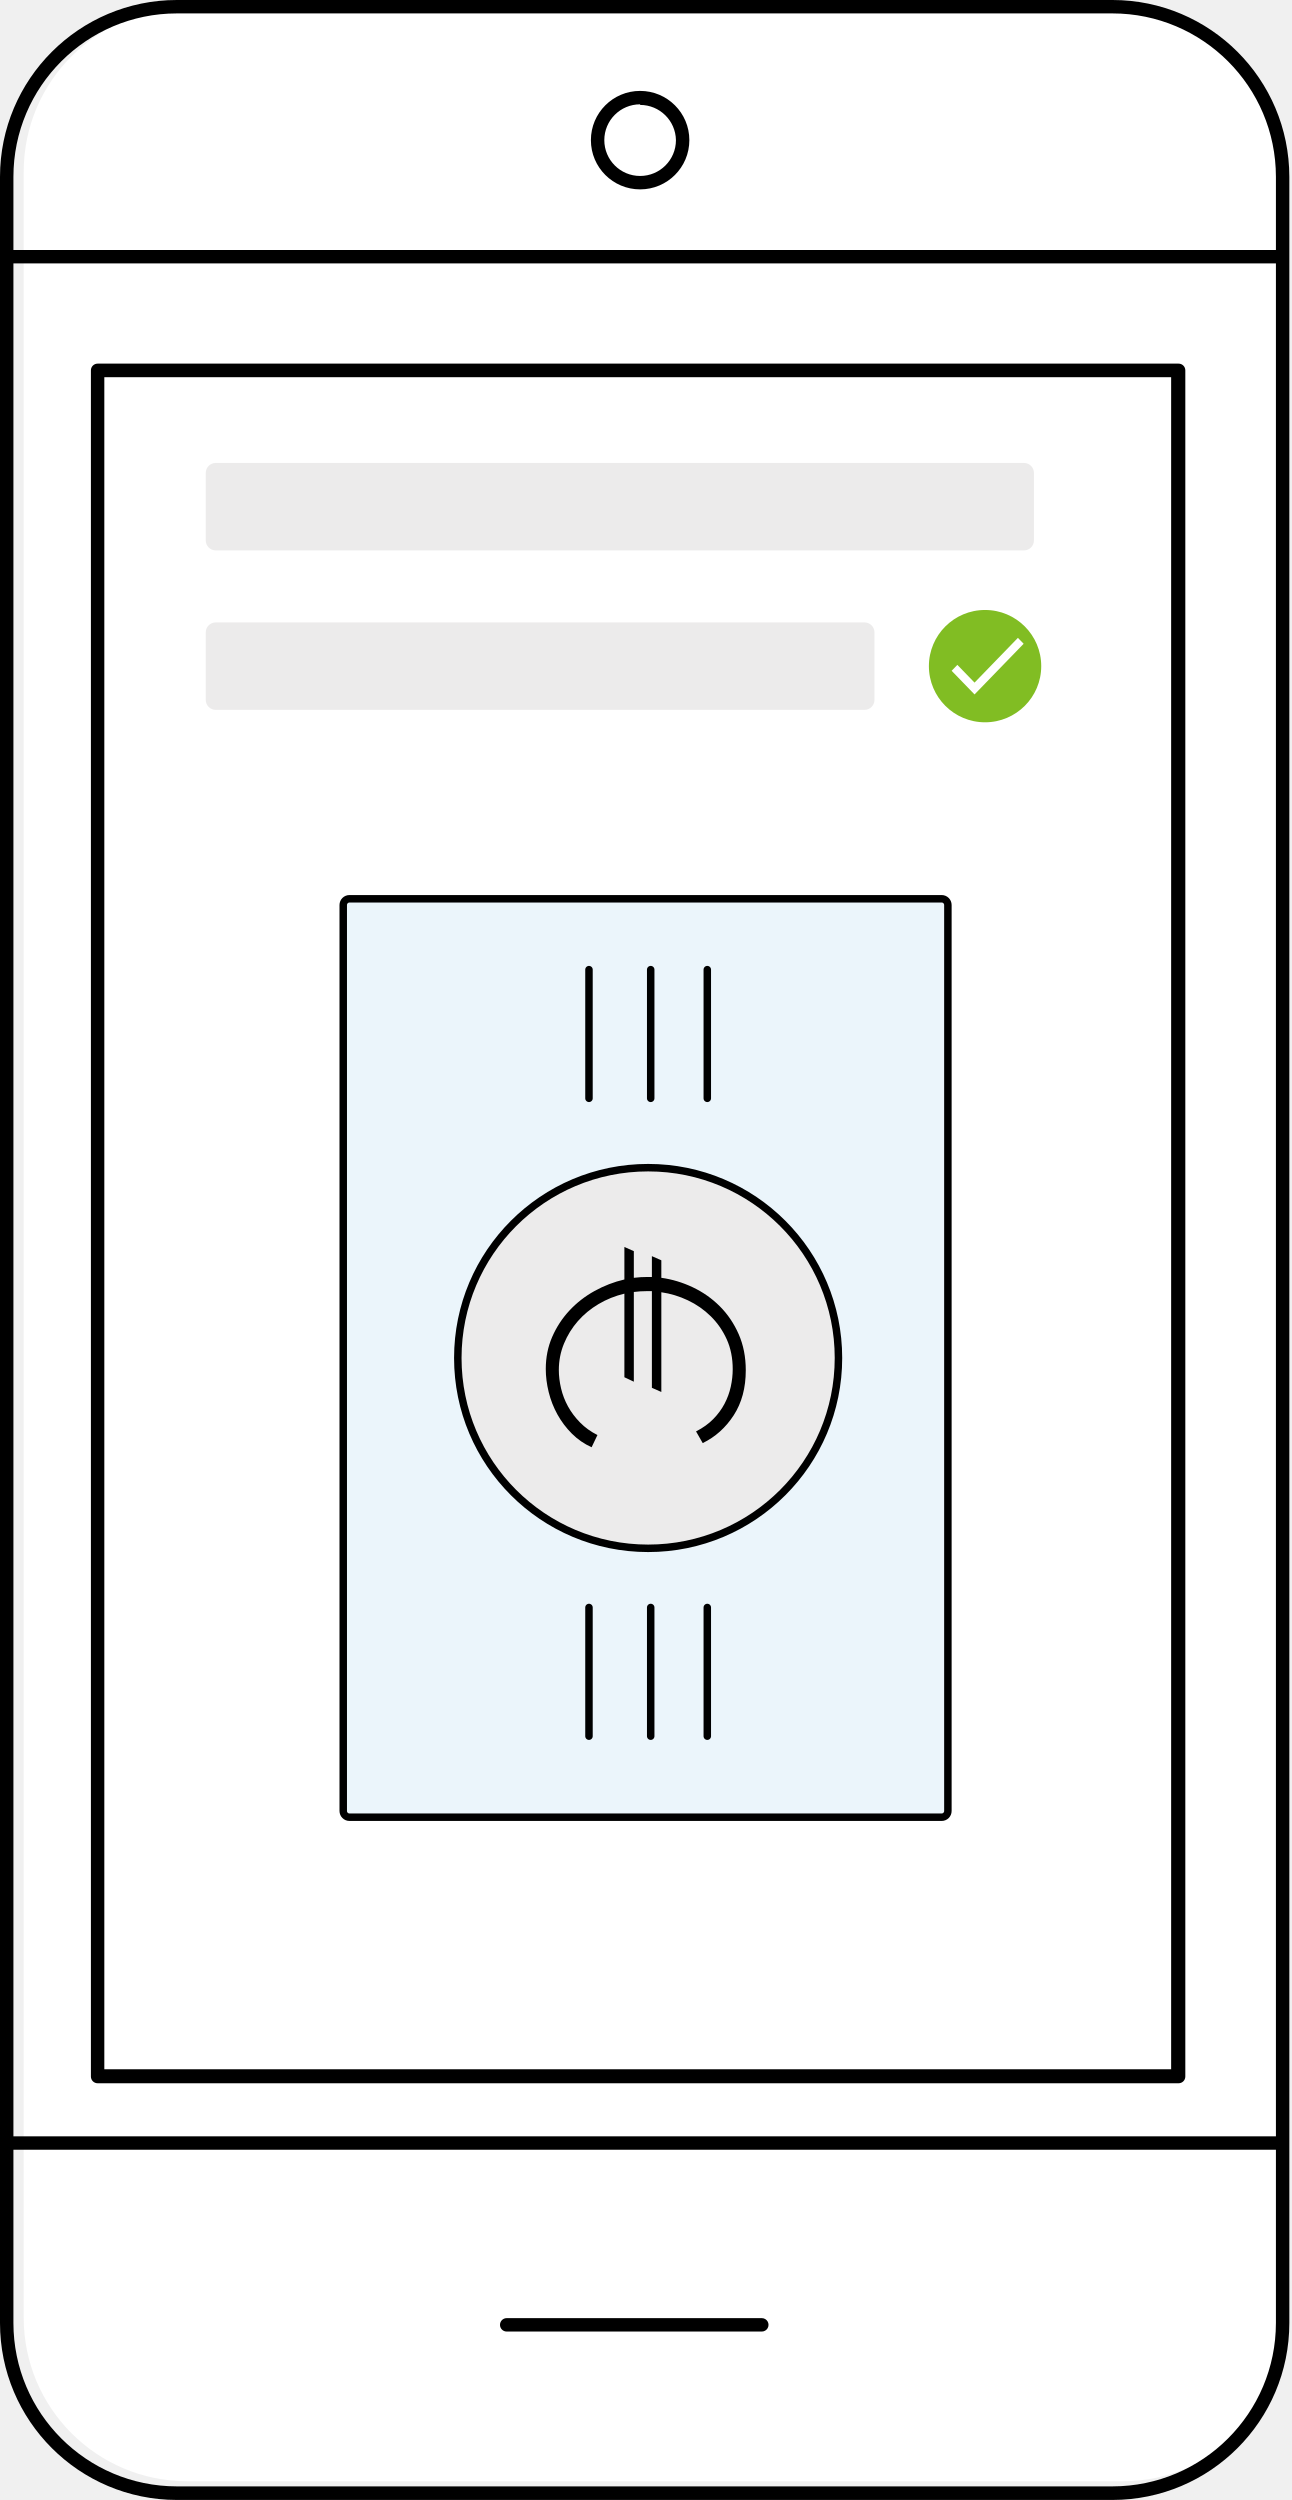
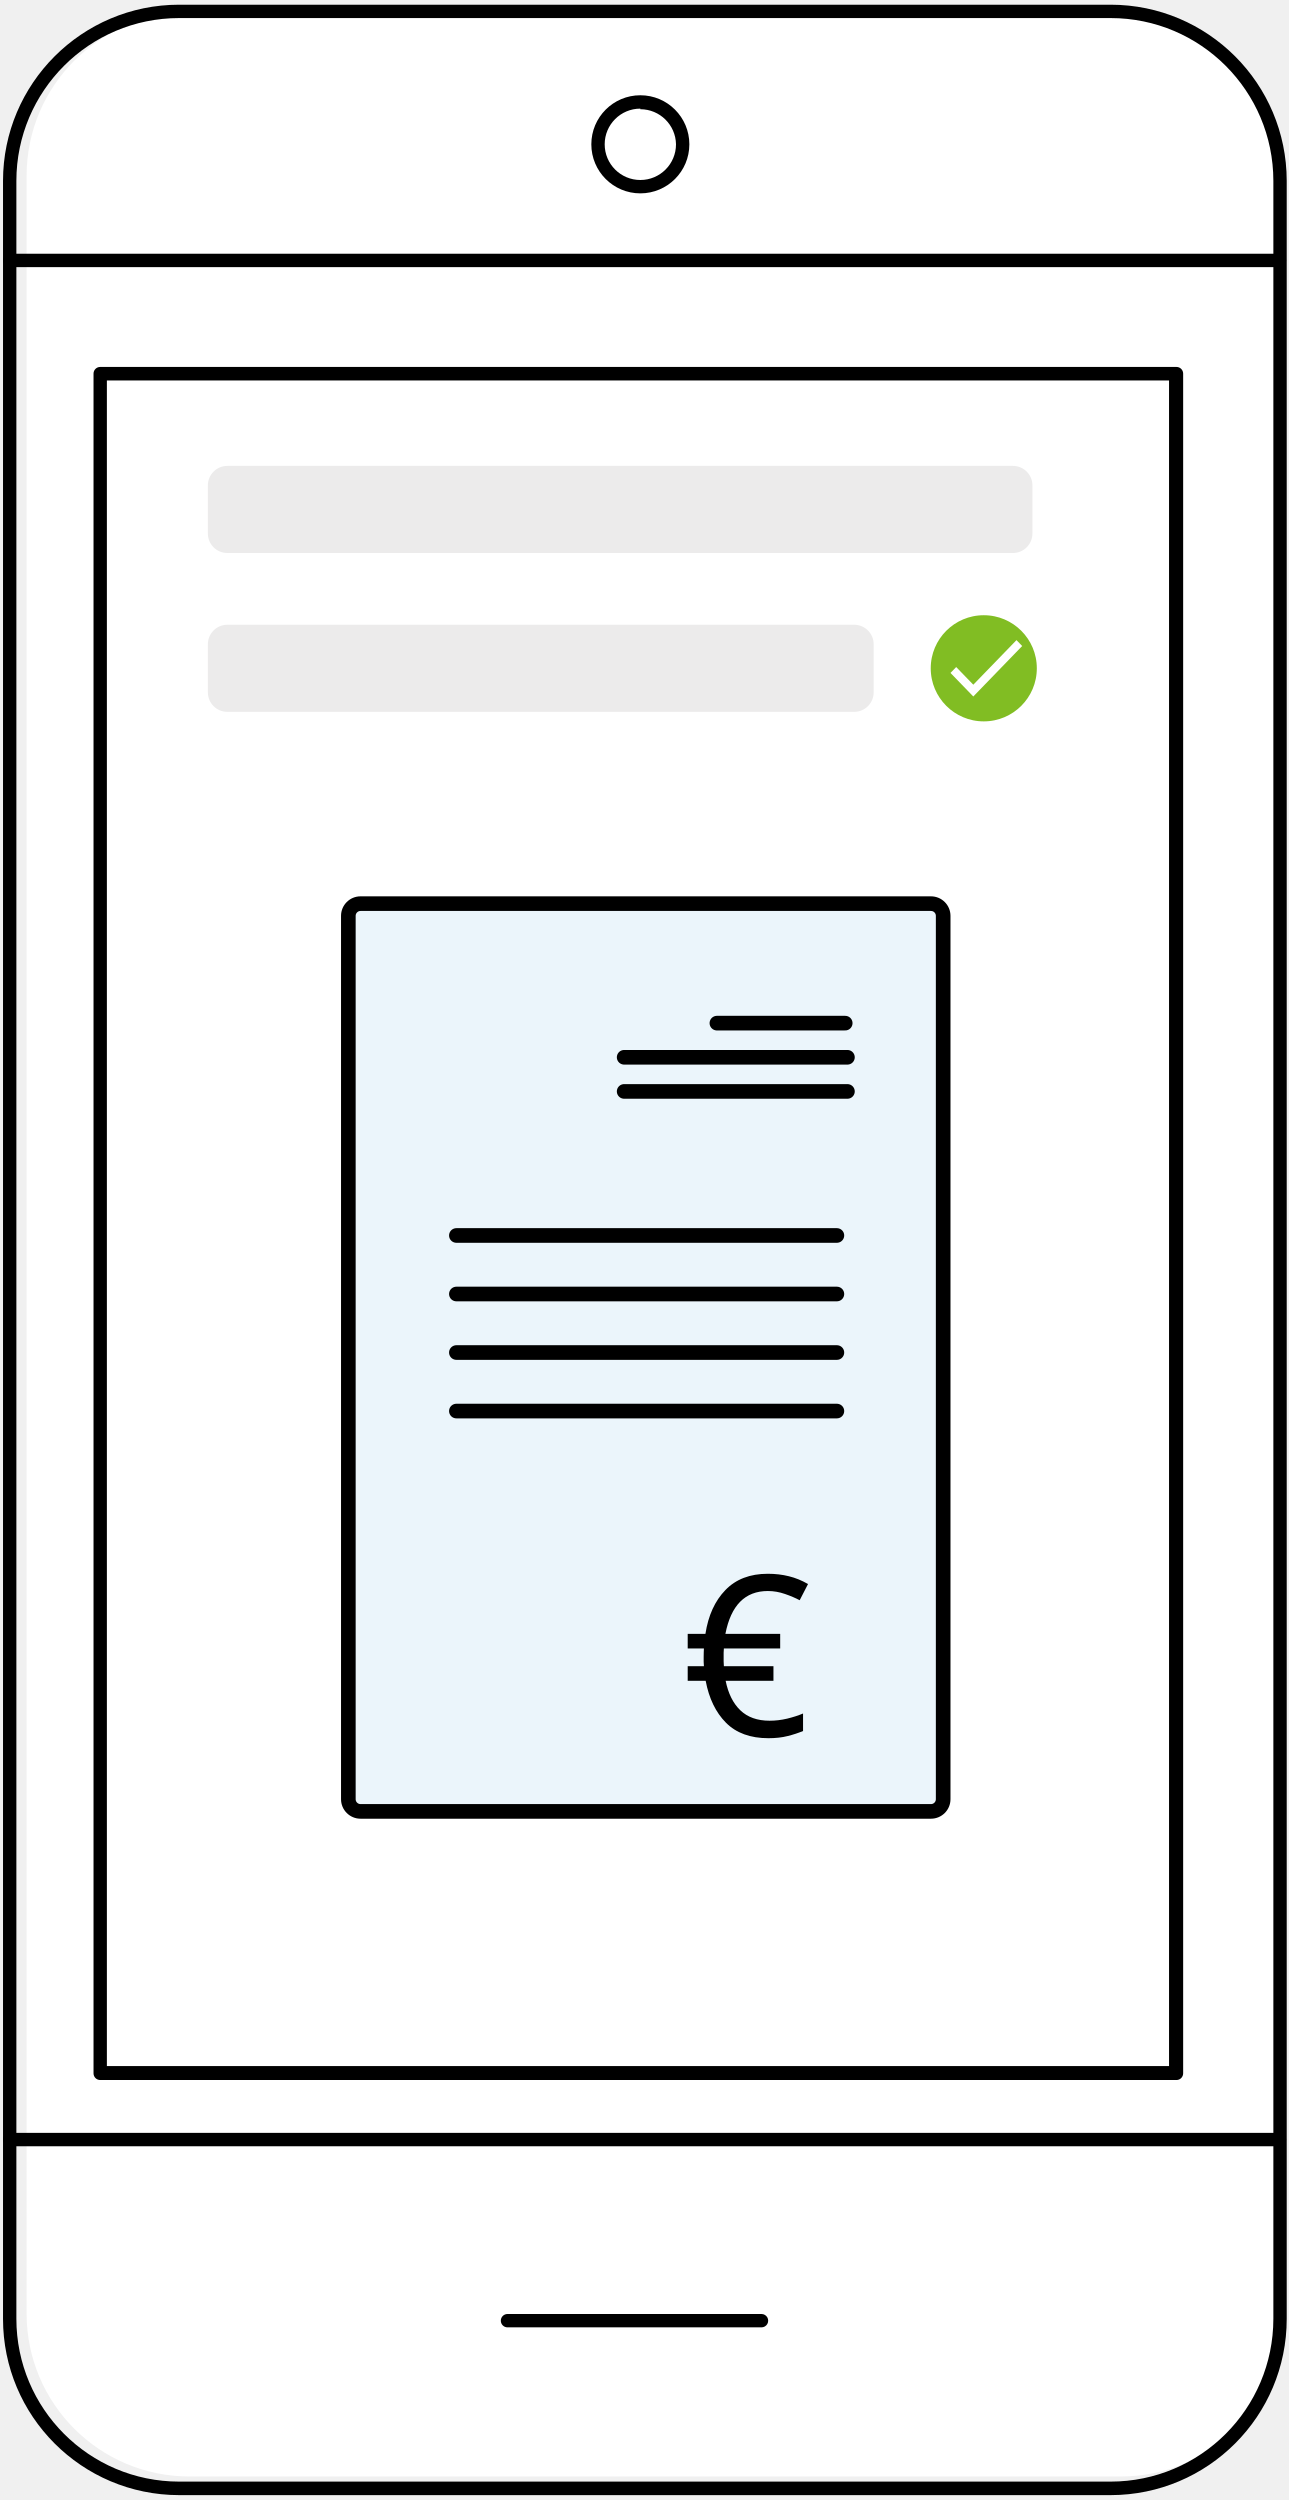
- <svg xmlns="http://www.w3.org/2000/svg" xmlns:xlink="http://www.w3.org/1999/xlink" width="518px" height="1003px" viewBox="0 0 518 1003" version="1.1">
+ <svg xmlns="http://www.w3.org/2000/svg" xmlns:xlink="http://www.w3.org/1999/xlink" width="251px" height="487px" viewBox="0 0 251 487" version="1.1">
  <defs>
-     <rect id="path-1" x="0" y="0" width="245.586" height="371.474" rx="4" />
-     <mask id="mask-2" maskContentUnits="userSpaceOnUse" maskUnits="objectBoundingBox" x="0" y="0" width="245.586" height="371.474" fill="white">
+     <rect id="path-1" x="0" y="0" width="118.721" height="179.679" rx="3.8" />
+     <mask id="mask-2" maskContentUnits="userSpaceOnUse" maskUnits="objectBoundingBox" x="0" y="0" width="118.721" height="179.679" fill="white">
      <use xlink:href="#path-1" />
    </mask>
  </defs>
  <g id="Symbols" stroke="none" stroke-width="1" fill="none" fill-rule="evenodd">
-     <g id="smartphone-2">
-       <g id="smartphoneFichier-18-Copy-11">
-         <g id="smartphoneFichier-18">
-           <g id="9bd80a80-a90c-4d69-8f80-a3751340f9a5">
-             <g id="5bb1948c-3dda-4bf7-8d60-b466f3a91d19">
-               <g id="81d76407-8e5a-456d-9b55-a97a6cd9d2fb">
-                 <g id="24aa2961-fda4-4933-a3f5-e76f82f8e56f">
-                   <path d="M75.055,3.318 C38.868,3.352 9.542,32.685 9.508,68.879 L9.508,929.913 C9.542,966.107 38.868,995.44 75.055,995.473 L450.48,995.473 C486.667,995.44 515.993,966.107 516.027,929.913 L516.027,68.879 C515.993,32.685 486.667,3.352 450.48,3.318 L75.055,3.318 Z" id="Shape-Copy-5" fill="#FFFFFF" />
-                   <path d="M514.345,105.68 L2.69,105.68 C1.205,105.68 1.81962599e-16,104.475 0,102.989 C-1.81962599e-16,101.503 1.205,100.298 2.69,100.298 L514.345,100.298 C515.831,100.298 517.036,101.503 517.036,102.989 C517.036,104.475 515.831,105.68 514.345,105.68 L514.345,105.68 Z" id="Shape" fill="#000000" />
-                   <path d="M514.345,862.474 L2.69,862.474 C1.205,862.474 1.81962599e-16,861.269 0,859.783 C-1.81962599e-16,858.297 1.205,857.092 2.69,857.092 L514.345,857.092 C515.831,857.092 517.036,858.297 517.036,859.783 C517.036,861.269 515.831,862.474 514.345,862.474 L514.345,862.474 Z" id="Shape" fill="#000000" />
-                   <path d="M305.642,935.418 L203.286,935.418 C201.801,935.418 200.596,934.213 200.596,932.727 C200.596,931.241 201.801,930.036 203.286,930.036 L305.642,930.036 C306.603,930.036 307.491,930.549 307.972,931.382 C308.452,932.214 308.452,933.24 307.972,934.072 C307.491,934.905 306.603,935.418 305.642,935.418 L305.642,935.418 Z" id="Shape" fill="#000000" />
-                   <path d="M446.353,1002.98 L70.927,1002.98 C31.745,1002.946 -1.45342298e-05,971.167 0,931.976 L0,70.942 C0.034,31.776 31.769,0.034 70.927,0 L446.353,0 C485.511,0.034 517.247,31.776 517.28,70.942 L517.28,931.976 C517.28,971.167 485.535,1002.946 446.353,1002.98 Z M70.927,5.382 C34.741,5.416 5.414,34.748 5.381,70.942 L5.381,931.976 C5.414,968.171 34.741,997.503 70.927,997.537 L446.353,997.537 C482.539,997.503 511.866,968.171 511.9,931.976 L511.9,70.942 C511.866,34.748 482.539,5.416 446.353,5.382 L70.927,5.382 Z" id="Shape" fill="#000000" />
-                   <path d="M256.818,75.98 C245.91,75.98 237.068,67.136 237.068,56.226 C237.068,45.316 245.91,36.472 256.818,36.472 C267.725,36.472 276.567,45.316 276.567,56.226 C276.567,67.136 267.725,75.98 256.818,75.98 L256.818,75.98 Z M256.818,41.854 C248.882,41.854 242.449,48.288 242.449,56.226 C242.449,64.163 248.882,70.598 256.818,70.598 C264.753,70.598 271.187,64.163 271.187,56.226 C271.053,48.384 264.659,42.097 256.818,42.098 L256.818,41.854 Z" id="Shape" fill="#000000" />
-                   <path d="M472.858,835.804 L39.162,835.804 C38.449,835.804 37.765,835.52 37.26,835.016 C36.755,834.511 36.472,833.827 36.472,833.113 L36.472,148.579 C36.472,147.093 37.677,145.888 39.162,145.888 L472.858,145.888 C474.344,145.888 475.549,147.093 475.549,148.579 L475.549,833.113 C475.549,834.599 474.344,835.804 472.858,835.804 L472.858,835.804 Z M41.853,830.177 L469.862,830.177 L469.862,151.331 L41.853,151.331 L41.853,830.177 Z" id="Shape" fill="#000000" />
+     <g id="Rembourssement" transform="translate(-175, -46)">
+       <g id="Group-2">
+         <g id="Group-21">
+           <g id="smartphoneFichier-18-Copy-11" transform="translate(175.5878, 46.91622)">
+             <g id="smartphoneFichier-18" transform="translate(0, -0)">
+               <g id="9bd80a80-a90c-4d69-8f80-a3751340f9a5">
+                 <g id="5bb1948c-3dda-4bf7-8d60-b466f3a91d19">
+                   <g id="81d76407-8e5a-456d-9b55-a97a6cd9d2fb">
+                     <g id="24aa2961-fda4-4933-a3f5-e76f82f8e56f">
+                       <path d="M36.283,1.605 C18.79,1.621 4.613,15.809 4.596,33.316 L4.596,449.792 C4.613,467.298 18.79,481.486 36.283,481.503 L217.772,481.503 C235.265,481.486 249.442,467.298 249.458,449.792 L249.458,33.316 C249.442,15.809 235.265,1.621 217.772,1.605 L36.283,1.605 Z" id="Shape-Copy-5" fill="#FFFFFF" />
+                       <path d="M248.645,51.117 L1.301,51.117 C0.582,51.117 8.79645768e-17,50.534 0,49.815 C-8.79645768e-17,49.096 0.582,48.513 1.301,48.513 L248.645,48.513 C249.364,48.513 249.946,49.096 249.946,49.815 C249.946,50.534 249.364,51.117 248.645,51.117 L248.645,51.117 Z" id="Shape" fill="#000000" />
+                       <path d="M248.645,417.172 L1.301,417.172 C0.582,417.172 8.79645768e-17,416.589 0,415.87 C-8.79645768e-17,415.152 0.582,414.569 1.301,414.569 L248.645,414.569 C249.364,414.569 249.946,415.152 249.946,415.87 C249.946,416.589 249.364,417.172 248.645,417.172 L248.645,417.172 Z" id="Shape" fill="#000000" />
+                       <path d="M147.754,452.454 L98.273,452.454 C97.555,452.454 96.972,451.872 96.972,451.153 C96.972,450.434 97.555,449.851 98.273,449.851 L147.754,449.851 C148.218,449.851 148.648,450.099 148.88,450.502 C149.112,450.905 149.112,451.401 148.88,451.804 C148.648,452.206 148.218,452.454 147.754,452.454 L147.754,452.454 Z" id="Shape" fill="#000000" />
+                       <path d="M215.776,485.134 L34.288,485.134 C15.346,485.117 -7.02615469e-06,469.746 0,450.79 L0,34.314 C0.016,15.37 15.358,0.016 34.288,0 L215.776,0 C234.706,0.016 250.048,15.37 250.064,34.314 L250.064,450.79 C250.064,469.746 234.718,485.117 215.776,485.134 Z M34.288,2.603 C16.794,2.619 2.617,16.807 2.601,34.314 L2.601,450.79 C2.617,468.297 16.794,482.485 34.288,482.501 L215.776,482.501 C233.27,482.485 247.447,468.297 247.463,450.79 L247.463,34.314 C247.447,16.807 233.27,2.619 215.776,2.603 L34.288,2.603 Z" id="Shape" fill="#000000" />
+                       <path d="M124.151,36.751 C118.878,36.751 114.604,32.473 114.604,27.196 C114.604,21.919 118.878,17.641 124.151,17.641 C129.424,17.641 133.698,21.919 133.698,27.196 C133.698,32.473 129.424,36.751 124.151,36.751 L124.151,36.751 Z M124.151,20.244 C120.315,20.244 117.205,23.357 117.205,27.196 C117.205,31.035 120.315,34.148 124.151,34.148 C127.987,34.148 131.097,31.035 131.097,27.196 C131.033,23.403 127.942,20.362 124.151,20.363 L124.151,20.244 Z" id="Shape" fill="#000000" />
+                       <path d="M228.59,404.272 L18.932,404.272 C18.587,404.272 18.256,404.135 18.012,403.891 C17.768,403.646 17.631,403.315 17.631,402.97 L17.631,71.866 C17.631,71.148 18.214,70.565 18.932,70.565 L228.59,70.565 C229.308,70.565 229.89,71.148 229.89,71.866 L229.89,402.97 C229.89,403.689 229.308,404.272 228.59,404.272 L228.59,404.272 Z M20.232,401.55 L227.141,401.55 L227.141,73.198 L20.232,73.198 L20.232,401.55 Z" id="Shape" fill="#000000" />
+                     </g>
+                     <rect id="Rectangle-13" fill="#ECEBEB" x="39.906" y="89.84" width="160.623" height="16.97" rx="3.8" />
+                     <rect id="Rectangle-13-Copy" fill="#ECEBEB" x="39.906" y="120.784" width="129.696" height="16.97" rx="3.8" />
+                     <ellipse id="Oval-6-Copy-8" stroke="#FFFFFF" stroke-width="2.28" fill="#81BD23" cx="191.052" cy="129.269" rx="11.473" ry="11.48" />
+                     <polygon id="Shape-Copy-17" fill="#FFFFFF" points="189.011 132.465 185.678 129.023 184.567 130.171 189.011 134.759 198.534 124.926 197.423 123.779" />
+                   </g>
                </g>
-                 <rect id="Rectangle-13" fill="#ECEBEB" x="82.55" y="185.737" width="332.263" height="35.084" rx="4" />
-                 <rect id="Rectangle-13-Copy" fill="#ECEBEB" x="82.55" y="249.713" width="268.287" height="35.084" rx="4" />
-                 <ellipse id="Oval-6-Copy-8" stroke="#FFFFFF" stroke-width="2.4" fill="#81BD23" cx="395.207" cy="267.255" rx="23.733" ry="23.733" />
-                 <polygon id="Shape-Copy-17" fill="#FFFFFF" points="390.986 273.862 384.091 266.747 381.793 269.119 390.986 278.606 410.685 258.276 408.387 255.904" />
              </g>
            </g>
+             <g id="Group-11" transform="translate(65.84543, 173.6898)">
+               <use id="Rectangle-12" stroke="#000000" mask="url(#mask-2)" stroke-width="5.7" fill="#EBF5FB" xlink:href="#path-1" />
+               <text id="€" font-family="Raleway-Light, Raleway" font-size="43.7" font-weight="300" letter-spacing="0.105" fill="#000000">
+                 <tspan x="66.53" y="163.561">€</tspan>
+               </text>
+               <path d="M59.501,51.836 L59.501,125.958" id="Line-Copy-8" stroke="#000000" stroke-width="2.85" stroke-linecap="round" transform="translate(59.50095, 88.86733) rotate(-90) translate(-59.50095, -88.86733) " />
+               <path d="M59.501,40.435 L59.501,114.557" id="Line-Copy-7" stroke="#000000" stroke-width="2.85" stroke-linecap="round" transform="translate(59.50095, 77.46626) rotate(-90) translate(-59.50095, -77.46626) " />
+               <path d="M59.501,29.034 L59.501,103.156" id="Line-Copy-13" stroke="#000000" stroke-width="2.85" stroke-linecap="round" transform="translate(59.50095, 66.06519) rotate(-90) translate(-59.50095, -66.06519) " />
+               <path d="M59.501,63.237 L59.501,137.359" id="Line-Copy-6" stroke="#000000" stroke-width="2.85" stroke-linecap="round" transform="translate(59.50095, 100.2684) rotate(-90) translate(-59.50095, -100.2684) " />
+               <path d="M55.152,31.353 L98.647,31.353" id="Line-Copy-11" stroke="#000000" stroke-width="2.85" stroke-linecap="round" />
+               <path d="M55.152,38.004 L98.647,38.004" id="Line-Copy-10" stroke="#000000" stroke-width="2.85" stroke-linecap="round" />
+               <path d="M73.219,24.702 L98.215,24.702" id="Line-Copy-9" stroke="#000000" stroke-width="2.85" stroke-linecap="round" />
+             </g>
          </g>
-         </g>
-         <g id="Group-11" transform="translate(136.2072, 359.0916)">
-           <use id="Rectangle-12" stroke="#000000" mask="url(#mask-2)" stroke-width="6" fill="#EBF5FB" xlink:href="#path-1" />
-           <ellipse id="Oval-3" stroke="#000000" stroke-width="3" fill="#ECEBEB" cx="123.825" cy="185.737" rx="76.359" ry="76.359" />
-           <path d="M95.073,175.129 C95.667,170.82 96.93,166.623 98.862,162.536 C100.793,158.45 103.338,154.828 106.495,151.671 C109.653,148.513 113.386,145.987 117.695,144.093 C122.004,142.198 126.834,141.251 132.183,141.251 C139.241,141.251 145.259,142.867 150.237,146.099 C155.214,149.331 158.929,153.472 161.381,158.525 L156.7,161.199 C155.289,158.45 153.636,156.147 151.741,154.29 C149.846,152.432 147.803,150.928 145.612,149.776 C143.42,148.625 141.135,147.789 138.758,147.269 C136.381,146.749 134.04,146.489 131.737,146.489 C127.279,146.489 123.286,147.287 119.757,148.885 C116.228,150.482 113.145,152.618 110.507,155.293 C107.87,157.967 105.734,161.032 104.099,164.487 C102.465,167.941 101.388,171.489 100.868,175.129 L140.875,175.129 L139.204,178.918 L100.422,178.918 L100.422,181.036 C100.422,182.819 100.533,184.528 100.756,186.162 L136.752,186.162 L134.969,189.951 L101.425,189.951 C102.316,193.666 103.709,197.121 105.604,200.315 C107.498,203.51 109.783,206.277 112.458,208.618 C115.132,210.958 118.141,212.815 121.484,214.19 C124.828,215.564 128.357,216.252 132.071,216.252 C134.449,216.252 136.901,215.954 139.427,215.36 C141.953,214.766 144.367,213.837 146.67,212.574 C148.974,211.311 151.128,209.695 153.134,207.726 C155.14,205.757 156.812,203.436 158.149,200.761 L163.052,203.101 C161.715,206.073 159.895,208.711 157.592,211.014 C155.289,213.317 152.725,215.249 149.902,216.809 C147.079,218.369 144.089,219.539 140.931,220.319 C137.774,221.099 134.672,221.489 131.626,221.489 C127.019,221.489 122.747,220.635 118.81,218.926 C114.872,217.217 111.343,214.914 108.223,212.017 C105.102,209.119 102.484,205.757 100.366,201.931 C98.249,198.105 96.707,194.112 95.741,189.951 L82.703,189.951 L84.374,186.162 L95.073,186.162 C94.85,184.379 94.738,182.559 94.738,180.702 L94.738,178.918 L86.38,178.918 L88.052,175.129 L95.073,175.129 Z" id="€" fill="#000000" transform="translate(122.8774, 181.3702) rotate(90) translate(-122.8774, -181.3702) " />
-           <path d="M124.857,285.829 L124.857,337.464" id="Line-Copy-8" stroke="#000000" stroke-width="3" stroke-linecap="round" />
-           <path d="M147.558,285.829 L147.558,337.464" id="Line-Copy-7" stroke="#000000" stroke-width="3" stroke-linecap="round" />
-           <path d="M100.092,285.829 L100.092,337.464" id="Line-Copy-6" stroke="#000000" stroke-width="3" stroke-linecap="round" />
-           <path d="M124.857,29.924 L124.857,81.559" id="Line-Copy-11" stroke="#000000" stroke-width="3" stroke-linecap="round" />
-           <path d="M147.558,29.924 L147.558,81.559" id="Line-Copy-10" stroke="#000000" stroke-width="3" stroke-linecap="round" />
-           <path d="M100.092,29.924 L100.092,81.559" id="Line-Copy-9" stroke="#000000" stroke-width="3" stroke-linecap="round" />
        </g>
      </g>
    </g>
  </g>
</svg>
